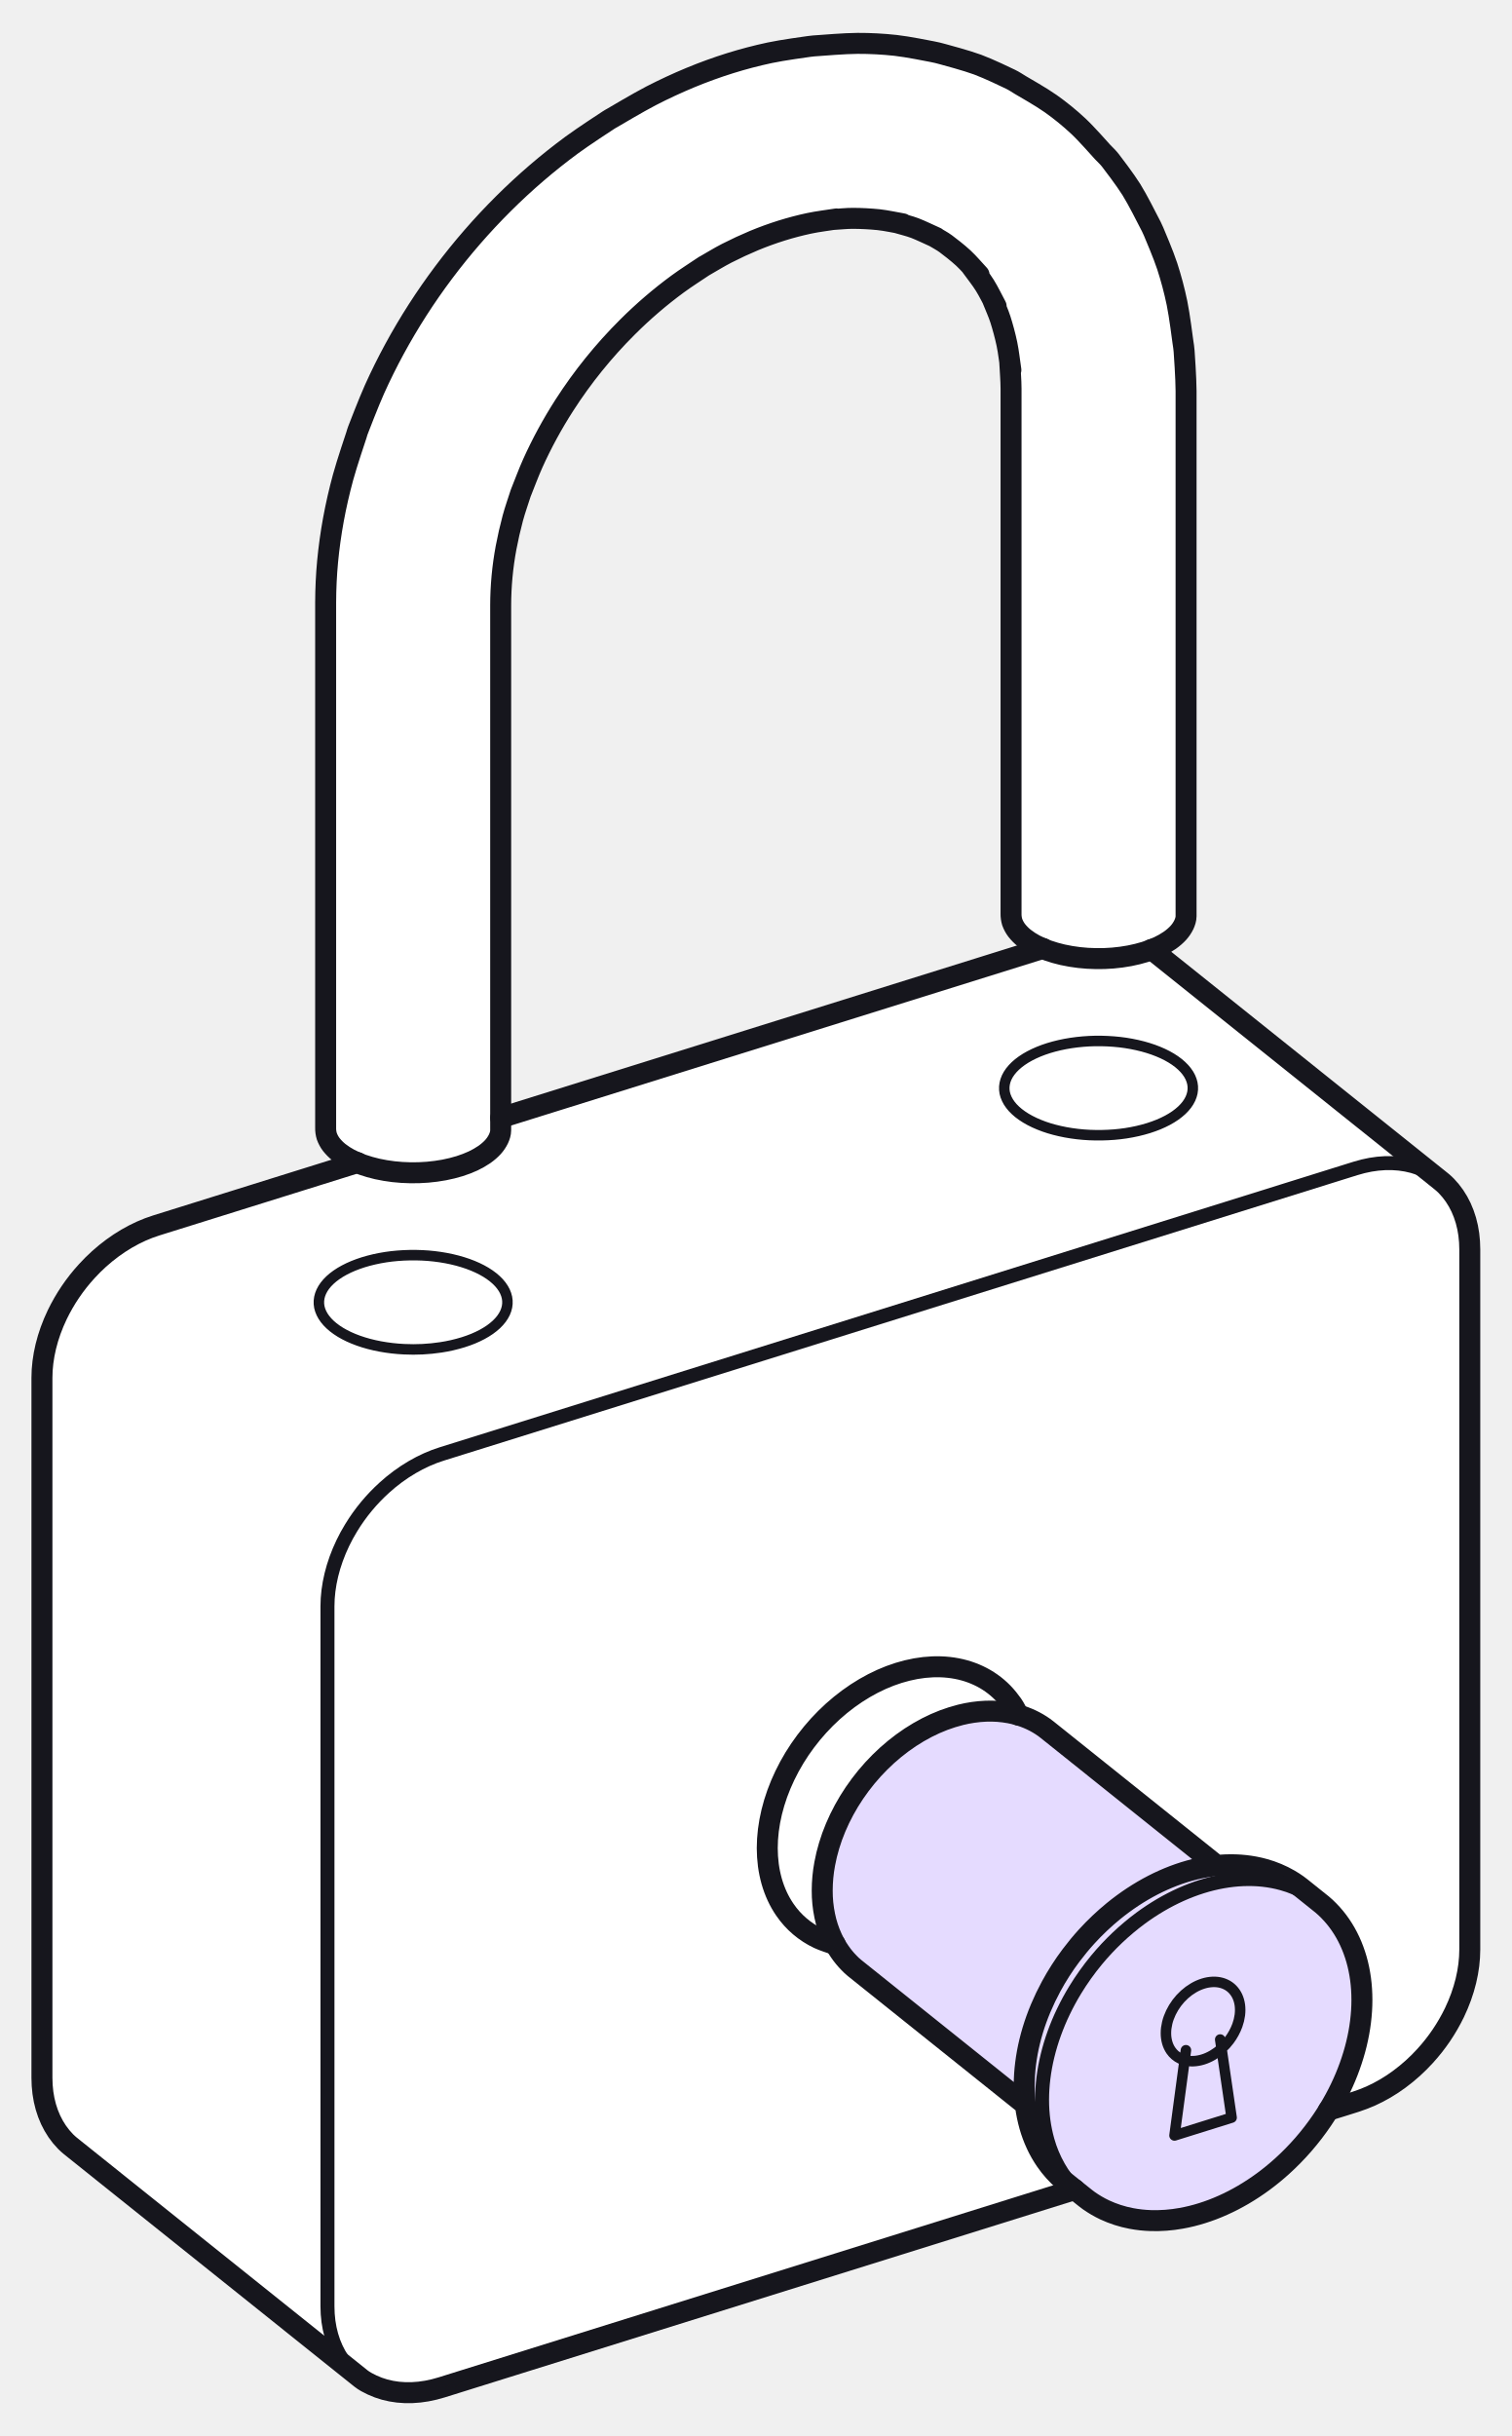
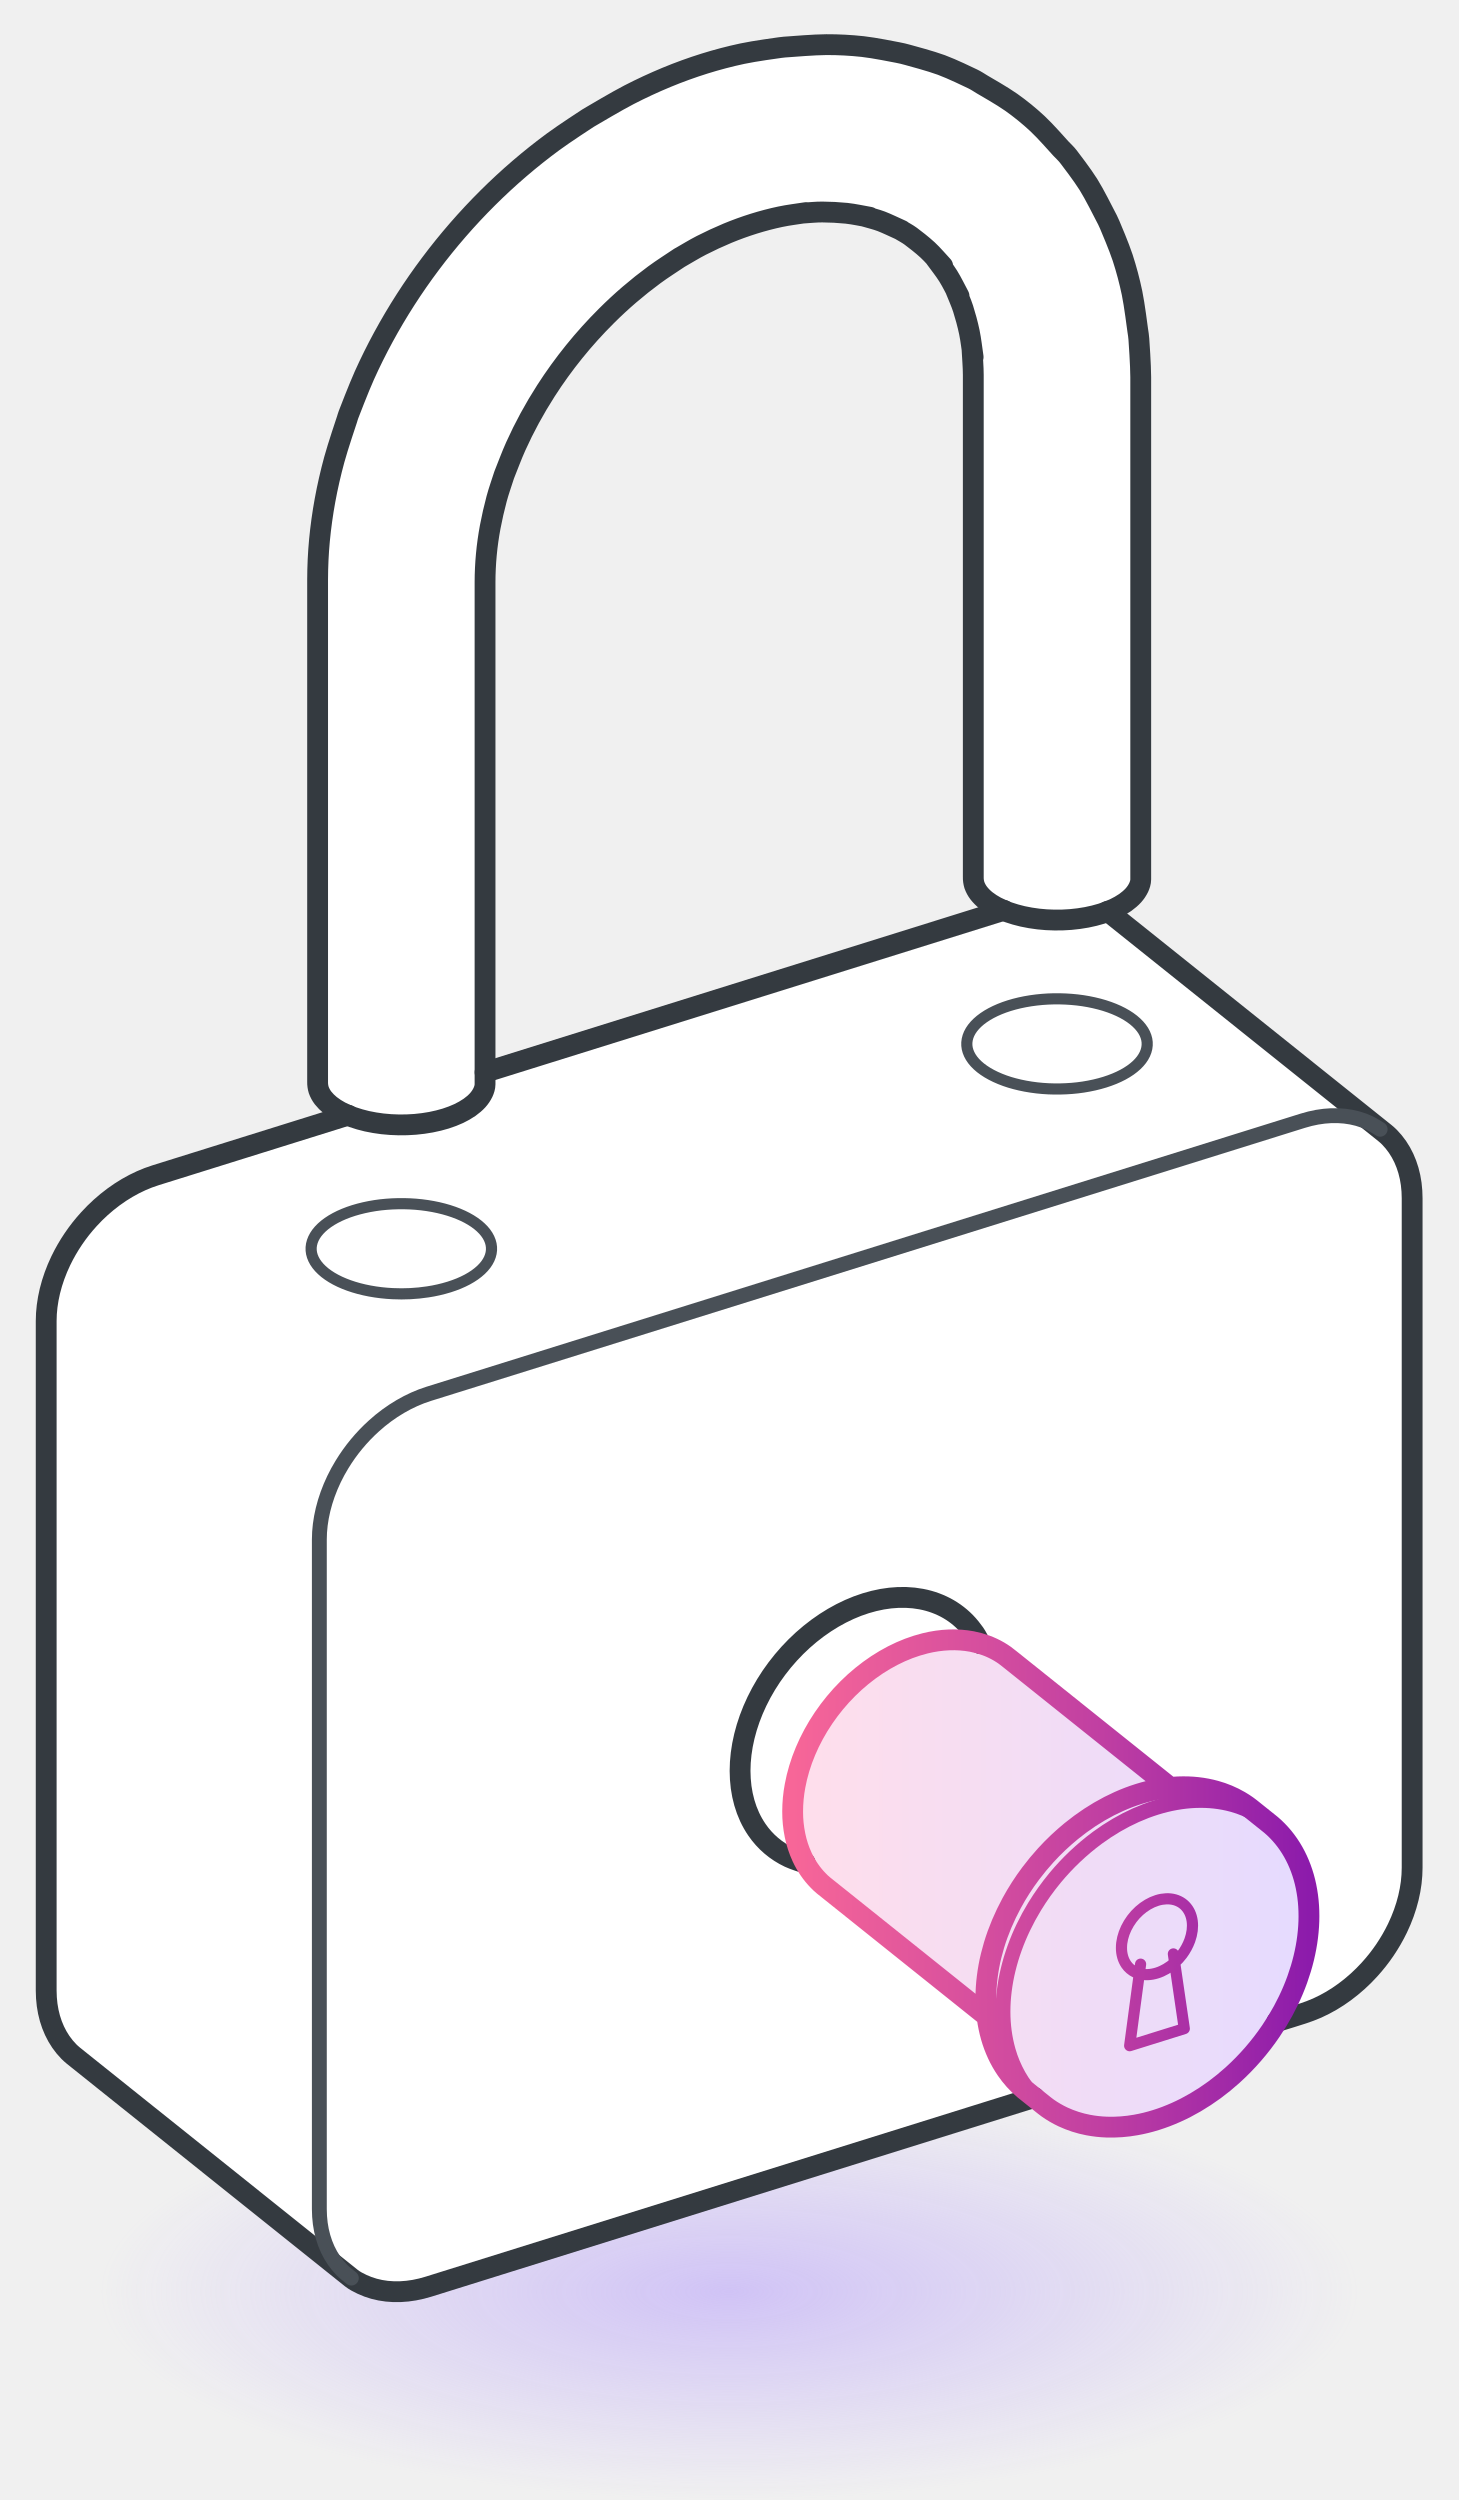
- <svg xmlns="http://www.w3.org/2000/svg" width="108" height="174" viewBox="132.446 23.696 155.109 249.607">
-   <style>path{fill:none;stroke:#16161d;stroke-linejoin:round;stroke-linecap:round}[data-line-role=outline]{stroke-width:2.152}[data-line-role=edge]{stroke-width:1.435}[data-line-role=detail]{stroke-width:1.076}[data-line-role=texture]{stroke-width:.717}[data-fill]{fill:#fff;stroke:none}</style>
+ <svg xmlns="http://www.w3.org/2000/svg" width="98" height="168" viewBox="131.961 23.212 156.078 268.132">
+   <style>path{fill:none;stroke:#495057;stroke-linejoin:round;stroke-linecap:round}[data-line-role=outline]{stroke:#343a40;stroke-width:2.234}[data-item=cylinder] path{stroke:url(#accent-ink)}[data-line-role=edge]{stroke-width:1.596}[data-line-role=detail]{stroke-width:1.197}[data-line-role=texture]{stroke-width:.798}[data-fill]{fill:#fff;stroke:none}</style>
+   <defs>
+     <linearGradient id="accent-ink" x1="216.808" x2="272.183" y1="0" y2="0" gradientUnits="userSpaceOnUse">
+       <stop offset="0%" stop-color="#f76698" />
+       <stop offset="60%" stop-color="#c03fa2" />
+       <stop offset="100%" stop-color="#8c1bab" />
+     </linearGradient>
+     <linearGradient id="accent-fill" x1="216.808" x2="272.183" y1="0" y2="0" gradientUnits="userSpaceOnUse">
+       <stop offset="0%" stop-color="#ffdeeb" />
+       <stop offset="100%" stop-color="#e5dbff" />
+     </linearGradient>
+     <radialGradient id="glow">
+       <stop offset="0%" stop-color="#b197fc" stop-opacity=".5" />
+       <stop offset="100%" stop-color="#b197fc" stop-opacity="0" />
+     </radialGradient>
+   </defs>
+   <ellipse cx="210" cy="269" fill="url(#glow)" rx="67.391" ry="22.344" />
  <path fill="none" d="m271.53 239.16-93.76 29.3-1.53.38-1.51.16-1.45-.05-1.38-.26-1.27-.47-1.15-.68-29.3-23.44-1.01-.86-.85-1.03-.68-1.2-.49-1.33-.3-1.44-.1-1.53V164.9l.1-1.6.3-1.63.49-1.63.68-1.62.85-1.57 1.01-1.49 1.15-1.39 1.28-1.27 1.37-1.12 1.46-.96 1.5-.77 1.53-.58 93.76-29.3 1.53-.37 1.51-.17 1.45.05 1.38.26 1.27.47 1.15.68 29.3 23.44 1.01.86.85 1.04.68 1.19.49 1.33.3 1.44.1 1.53v71.81l-.1 1.6-.3 1.63-.49 1.63-.68 1.62-.85 1.57-1.01 1.49-1.15 1.39-1.28 1.27-1.37 1.12-1.46.96-1.5.77Zm-56.41-17.52-27.97-22.67 1.46.54 1.58.31 1.67.05 1.73-.19 1.76-.43 1.76-.67 1.73-.89 1.67-1.1 1.58-1.29 1.47-1.46 1.32-1.6 1.17-1.71.98-1.81.77-1.86.57-1.88.35-1.87.11-1.83-.11-1.76-.35-1.66-.57-1.53-.77-1.37-.98-1.19-1.17-.99 29.3 23.44-1.33-.78-1.46-.54-1.58-.3-1.67-.06-1.73.19-1.76.43-1.76.67-1.73.89-1.67 1.1-1.58 1.29-1.47 1.46-1.32 1.6-1.17 1.72-.98 1.8-.77 1.86-.57 1.88-.35 1.88-.11 1.83.11 1.76.35 1.66.57 1.53.77 1.37.98 1.19Z" data-fill="body" />
-   <path d="m268.11 218.93.68.64.63.69.56.76.51.81.44.86.38.9.31.96.25.99.17 1.02.11 1.06.03 1.09-.03 1.1-.11 1.13-.17 1.14-.25 1.14-.31 1.15-.38 1.14-.44 1.14-.51 1.12-.56 1.11-.63 1.09-.68 1.06-.73 1.03-.79.99-.83.96-.87.91-.91.86-.95.82-.98.75-1 .7-1.03.64-1.04.58-1.06.51-1.07.44-1.08.37-1.07.3-1.07.23-1.06.15-1.04.08h-1.03l-1.01-.07-.97-.15-.95-.22-.91-.29-.87-.37-.83-.44-.79-.5-.73-.57-1.83-1.47-.68-.63-.63-.7-.57-.75-.5-.81-.45-.86-.37-.91-.32-.95-.24-.99-.18-1.03-.1-1.06-.04-1.08.04-1.11.1-1.12.18-1.14.24-1.15.32-1.14.37-1.15.45-1.13.5-1.13.57-1.11.63-1.08.68-1.06.73-1.03.78-1 .83-.95.88-.91.91-.87.95-.81.97-.76 1.01-.7 1.03-.64 1.04-.58 1.06-.5 1.07-.45 1.07-.37 1.08-.3 1.06-.22 1.06-.16 1.05-.07 1.03-.01 1 .08.98.14.95.22.91.3.87.36.83.44.79.51.73.57Zm-14.17-.18-.87.31-.87.35-.86.42-.85.47-.83.52-.82.57-.79.61-.77.66-.74.7-.71.74-.68.78-.63.81-.6.83-.55.87-.51.88-.46.9-.41.91-.36.93-.31.93-.25.93-.2.93-.14.92-.09.92-.03.89.03.89.09.86.14.83.2.81.25.77.31.74.36.7.41.65.46.62.51.56.55.52-23.8-19.05-.56-.51-.5-.57-.47-.61-.41-.66-.36-.7-.3-.74-.26-.77-.2-.8-.14-.84-.08-.86-.03-.88.03-.9.08-.91.14-.93.2-.93.26-.93.3-.93.36-.92.41-.92.47-.9.5-.88.56-.86.59-.84.64-.81.67-.77.71-.74.74-.7.77-.66.8-.62.82-.57.83-.52.85-.47.86-.41.87-.36.87-.3.87-.24.87-.19.86-.12.85-.07h.84l.81.06.8.12.77.18.74.24.71.3.67.35.64.41.59.46 23.81 19.05-.6-.46-.64-.41-.67-.36-.71-.3-.74-.23-.77-.18-.79-.12-.82-.06h-.84l-.85.06-.86.13-.86.18Z" data-covers="body" data-fill="cylinder" style="fill:#e5dbff" />
+   <path d="m268.11 218.93.68.64.63.69.56.76.51.81.44.86.38.9.31.96.25.99.17 1.02.11 1.06.03 1.09-.03 1.1-.11 1.13-.17 1.14-.25 1.14-.31 1.15-.38 1.14-.44 1.14-.51 1.12-.56 1.11-.63 1.09-.68 1.06-.73 1.03-.79.99-.83.96-.87.91-.91.86-.95.82-.98.75-1 .7-1.03.64-1.04.58-1.06.51-1.07.44-1.08.37-1.07.3-1.07.23-1.06.15-1.04.08h-1.03l-1.01-.07-.97-.15-.95-.22-.91-.29-.87-.37-.83-.44-.79-.5-.73-.57-1.83-1.47-.68-.63-.63-.7-.57-.75-.5-.81-.45-.86-.37-.91-.32-.95-.24-.99-.18-1.03-.1-1.06-.04-1.08.04-1.11.1-1.12.18-1.14.24-1.15.32-1.14.37-1.15.45-1.13.5-1.13.57-1.11.63-1.08.68-1.06.73-1.03.78-1 .83-.95.88-.91.91-.87.95-.81.97-.76 1.01-.7 1.03-.64 1.04-.58 1.06-.5 1.07-.45 1.07-.37 1.08-.3 1.06-.22 1.06-.16 1.05-.07 1.03-.01 1 .08.98.14.95.22.91.3.87.36.83.44.79.51.73.57Zm-14.17-.18-.87.31-.87.35-.86.42-.85.47-.83.52-.82.57-.79.61-.77.66-.74.7-.71.74-.68.78-.63.81-.6.83-.55.87-.51.88-.46.9-.41.91-.36.93-.31.93-.25.93-.2.93-.14.92-.09.92-.03.89.03.89.09.86.14.83.2.81.25.77.31.74.36.7.41.65.46.62.51.56.55.52-23.8-19.05-.56-.51-.5-.57-.47-.61-.41-.66-.36-.7-.3-.74-.26-.77-.2-.8-.14-.84-.08-.86-.03-.88.03-.9.08-.91.14-.93.2-.93.26-.93.3-.93.36-.92.41-.92.47-.9.5-.88.56-.86.59-.84.64-.81.67-.77.71-.74.74-.7.77-.66.8-.62.82-.57.83-.52.85-.47.86-.41.87-.36.87-.3.87-.24.87-.19.86-.12.85-.07h.84l.81.06.8.12.77.18.74.24.71.3.67.35.64.41.59.46 23.81 19.05-.6-.46-.64-.41-.67-.36-.71-.3-.74-.23-.77-.18-.79-.12-.82-.06h-.84l-.85.06-.86.13-.86.18Z" data-covers="body" data-fill="cylinder" style="fill:url(#accent-fill)" />
  <path fill="none" d="M165.86 139.23V85.35l.2-4.19.6-4.3.99-4.35 1.52-4.82 1.7-4.21 2.05-4.12 2.37-4.01 2.67-3.84 2.95-3.65 3.2-3.42 3.41-3.16 3.6-2.86 3.74-2.54 4.4-2.5 4.03-1.87 4.07-1.48 4.06-1.06 4.03-.65.96-.09 4.02-.23 3.9.21 3.74.64 1.1.26 3.59 1.07 3.36 1.5 1.02.59 3.11 1.91 2.82 2.3 3.31 3.52 2.15 3 1.79 3.3.49 1.01 1.4 3.55 1 3.78.61 4 .12.94.2 4.08v53.88l-.22.87-.57.83-.87.77-1.16.66-1.4.54-1.58.39-1.7.23-1.75.06-1.75-.11-1.67-.29-1.52-.43-1.33-.58-1.08-.7-.78-.79-.46-.85-.12-.88V63.42l-.14-2.86.13.95-.41-2.66-.67-2.53-.93-2.36.49 1.01-1.16-2.15-1.4-1.94-.8-.85-1.81-1.48-2.01-1.23 1.02.6-2.18-.97-2.33-.7 1.1.26-2.5-.42-2.59-.14-2.68.15.96-.09-2.8.45-2.83.74-2.82 1.03-2.8 1.29-2.74 1.56.44-.26-2.75 1.87-2.64 2.1-2.51 2.31-2.34 2.52-2.17 2.68-1.96 2.82-1.74 2.94-1.5 3.03-1.25 3.09-.8 2.53-.69 3.02-.41 2.99-.14 2.95v53.84l-.23.87-.56.84-.88.76-1.16.66-1.39.54-1.58.39-1.7.23-1.76.06-1.74-.11-1.67-.28-1.53-.44-1.33-.58-1.07-.7-.78-.79-.46-.85Z" data-covers="body" data-fill="shackle" />
  <g data-item="body">
    <path fill="none" d="M169.127 142.812c-6.886 2.151-20.137 6.289-20.657 6.454q-.782.246-1.53.58c-.498.223-1.017.491-1.504.776s-.985.614-1.452.957a18 18 0 0 0-2.649 2.39 18.6 18.6 0 0 0-3.016 4.453c-.253.527-.485 1.08-.678 1.616a16 16 0 0 0-.493 1.636c-.13.537-.234 1.101-.299 1.629a13 13 0 0 0-.1 1.594v71.815c.001.511.035 1.044.1 1.531s.169.988.299 1.442.3.913.493 1.328.425.825.678 1.193.542.719.852 1.035.666.585 1.011.862 28.946 23.165 29.295 23.441.751.483 1.153.672.838.35 1.275.471.911.212 1.375.263.968.069 1.452.05a11 11 0 0 0 1.503-.164c.496-.088 1.029-.22 1.53-.376l64.957-20.295m26.029-8.132c.926-.289 2.262-.694 2.779-.868a17 17 0 0 0 1.53-.581 16 16 0 0 0 2.956-1.732 18 18 0 0 0 2.649-2.39 18.6 18.6 0 0 0 3.016-4.453c.253-.527.485-1.08.678-1.616s.363-1.1.493-1.637.234-1.101.299-1.629q.098-.793.1-1.593v-71.815a12 12 0 0 0-.1-1.531 10 10 0 0 0-.299-1.442c-.13-.454-.3-.914-.493-1.329a8.4 8.4 0 0 0-.678-1.192 8 8 0 0 0-.852-1.036c-.31-.316-.666-.584-1.011-.861l-29.219-23.38m-32.458 102.051c-.078-.015-.158-.019-.233-.045s-1.003-.324-1.466-.542a8.66 8.66 0 0 1-3.467-2.955 9.6 9.6 0 0 1-.78-1.371 10.5 10.5 0 0 1-.567-1.528 12 12 0 0 1-.344-1.658 14 14 0 0 1-.115-1.761c0-.588.04-1.225.115-1.832s.194-1.257.344-1.874.345-1.266.567-1.882.489-1.253.78-1.858a21 21 0 0 1 2.142-3.52 21.6 21.6 0 0 1 2.791-3.06 21 21 0 0 1 1.582-1.29c.537-.395 1.11-.772 1.669-1.1a18 18 0 0 1 1.729-.892 16 16 0 0 1 1.76-.667 15 15 0 0 1 1.759-.432 13 13 0 0 1 1.729-.189 11.4 11.4 0 0 1 1.67.057c.533.059 1.079.163 1.581.302a9.3 9.3 0 0 1 1.466.543 8.6 8.6 0 0 1 2.488 1.763c.357.363.739.847.98 1.191s.415.73.622 1.095m-53.125-61.272 55.633-17.382" data-line-role="outline" />
    <path fill="none" d="M279.818 144.328c-.384-.224-.751-.482-1.153-.672a8 8 0 0 0-1.274-.472 9 9 0 0 0-1.375-.262 10 10 0 0 0-1.452-.05c-.484.019-1.007.076-1.504.164s-1.029.22-1.53.376l-93.765 29.295q-.782.245-1.53.581c-.498.223-1.017.49-1.503.775a17 17 0 0 0-2.827 2.079 18.6 18.6 0 0 0-3.438 4.153 17.4 17.4 0 0 0-1.53 3.184c-.193.536-.363 1.1-.493 1.637s-.234 1.101-.299 1.629a13 13 0 0 0-.1 1.593v71.815c.001.511.035 1.044.1 1.531s.169.988.299 1.442.3.914.493 1.329.425.824.678 1.192.542.719.852 1.035.673.575 1.01.862" data-line-role="edge" />
    <path fill="none" d="M169.711 153.043a13 13 0 0 0-1.027.37 10 10 0 0 0-.921.433 8 8 0 0 0-.801.49 6 6 0 0 0-.666.538 4.6 4.6 0 0 0-.52.577 3.5 3.5 0 0 0-.364.606 2.8 2.8 0 0 0-.204.625 2.43 2.43 0 0 0 .088 1.262c.068.203.172.422.29.615s.282.409.449.592.386.387.599.558.483.357.739.513.57.323.867.461.648.282.98.4.713.237 1.076.333.766.188 1.154.26a18 18 0 0 0 2.461.284 18.7 18.7 0 0 0 3.756-.189 15.6 15.6 0 0 0 2.298-.524c.347-.108.713-.24 1.027-.369s.646-.286.922-.434.566-.326.8-.49.477-.361.666-.538.379-.388.52-.577.273-.407.365-.606.163-.416.203-.624a2.44 2.44 0 0 0-.088-1.262 3 3 0 0 0-.29-.616 4 4 0 0 0-.448-.592 5.5 5.5 0 0 0-.599-.557 7 7 0 0 0-.74-.514 9 9 0 0 0-.867-.461 12 12 0 0 0-.98-.4 14 14 0 0 0-1.076-.333 16 16 0 0 0-1.154-.26 18 18 0 0 0-2.461-.284 20 20 0 0 0-2.524.044 17 17 0 0 0-2.415.37c-.375.086-.768.191-1.115.299m70.324-21.972c-.347.108-.713.24-1.027.37s-.646.286-.922.434a8 8 0 0 0-.8.49 6 6 0 0 0-.666.538 4.6 4.6 0 0 0-.52.577 3.5 3.5 0 0 0-.365.605 2.8 2.8 0 0 0-.203.625 2.43 2.43 0 0 0 .088 1.262c.068.203.172.422.29.616s.281.409.448.592.386.387.599.557.483.357.74.513.57.323.867.461a12 12 0 0 0 2.056.734c.363.096.766.188 1.154.26a18 18 0 0 0 2.461.284 20 20 0 0 0 2.524-.044 17 17 0 0 0 2.415-.37c.375-.086.768-.191 1.115-.299a13 13 0 0 0 1.027-.37c.314-.129.645-.285.921-.433s.567-.326.801-.49.477-.361.666-.538.379-.388.52-.577a3.5 3.5 0 0 0 .364-.606c.092-.199.164-.418.204-.625a2.43 2.43 0 0 0-.088-1.262 3 3 0 0 0-.29-.616 4 4 0 0 0-.449-.591 5.6 5.6 0 0 0-.599-.558 7 7 0 0 0-.739-.513 9 9 0 0 0-.867-.461 12 12 0 0 0-.98-.4 14 14 0 0 0-1.076-.333 17 17 0 0 0-2.366-.443 20 20 0 0 0-2.514-.121 19 19 0 0 0-2.491.209c-.397.061-.808.139-1.183.224s-.768.191-1.115.299" data-line-role="detail" />
  </g>
  <path fill="none" d="M185.868 74.152c-.27.854-.577 1.697-.809 2.562a42 42 0 0 0-.688 3.017 32.6 32.6 0 0 0-.554 5.936c-.002.984.001 53.54 0 53.841s-.1.601-.226.874a3.6 3.6 0 0 1-.562.834c-.224.249-.56.541-.877.763a8.4 8.4 0 0 1-1.159.664c-.403.19-.919.389-1.394.537s-1.046.29-1.578.391-1.13.182-1.7.23a18 18 0 0 1-3.504-.053 17 17 0 0 1-1.669-.281 14 14 0 0 1-1.527-.439 10.5 10.5 0 0 1-1.326-.579 7.4 7.4 0 0 1-1.075-.698 5 5 0 0 1-.783-.789 3.2 3.2 0 0 1-.459-.85 2.8 2.8 0 0 1-.119-.878c-.001-.295-.005-52.479 0-53.88s.069-2.803.2-4.197.336-2.877.597-4.3.6-2.91.99-4.343 1.321-4.184 1.372-4.344.091-.325.153-.481 1.082-2.826 1.702-4.205a62 62 0 0 1 2.046-4.125 64 64 0 0 1 5.042-7.85 65 65 0 0 1 6.145-7.07 63 63 0 0 1 3.413-3.155 62 62 0 0 1 3.597-2.861c1.216-.894 3.604-2.444 3.747-2.54s.296-.178.446-.263 2.635-1.566 3.951-2.244a54 54 0 0 1 4.028-1.869 49 49 0 0 1 4.067-1.475 46 46 0 0 1 4.068-1.067c1.33-.282 3.71-.601 4.028-.648s.639-.069.96-.089 2.715-.224 4.017-.228a35 35 0 0 1 3.9.206c1.258.139 3.373.57 3.743.639q.555.104 1.098.26c.362.103 2.438.651 3.588 1.076s3.005 1.325 3.361 1.495.685.393 1.022.598 2.121 1.207 3.11 1.908a27 27 0 0 1 2.82 2.295c.887.826 2.231 2.376 2.501 2.663s.567.551.807.864 1.498 1.952 2.15 2.993 1.614 2.972 1.789 3.303.35.663.493 1.009 1 2.339 1.395 3.546a36 36 0 0 1 1.006 3.788c.265 1.279.561 3.679.608 3.994s.102.63.122.948.195 2.712.2 4.071.001 53.58 0 53.881-.1.6-.226.873a3.6 3.6 0 0 1-.562.834c-.224.249-.56.541-.878.764a8.3 8.3 0 0 1-1.158.663c-.402.189-.919.389-1.395.538s-1.045.29-1.577.391a17 17 0 0 1-3.457.289 16.6 16.6 0 0 1-3.416-.394 14 14 0 0 1-1.527-.439 11 11 0 0 1-1.326-.579 7.4 7.4 0 0 1-1.076-.697 4.8 4.8 0 0 1-.782-.789 3.2 3.2 0 0 1-.459-.85 2.8 2.8 0 0 1-.119-.879c-.001-.296.002-52.956 0-53.841s-.086-1.767-.129-2.651m-50.195 13.404c.416-1.028.793-2.073 1.248-3.085a45 45 0 0 1 1.502-3.029 47 47 0 0 1 1.741-2.94 47.8 47.8 0 0 1 6.474-8.015 45 45 0 0 1 5.148-4.419c.892-.656 1.834-1.243 2.751-1.864m-.083.056c.794-.451 1.568-.937 2.381-1.353a41 41 0 0 1 2.798-1.298 34 34 0 0 1 2.826-1.025c.929-.29 1.901-.545 2.825-.741s1.866-.3 2.799-.45m-.336.054c.684-.039 1.368-.119 2.053-.116a28 28 0 0 1 2.598.137c.839.093 1.663.284 2.495.426m-.531-.091c.588.176 1.19.311 1.764.529s1.455.647 2.183.971m-.165-.074c.382.234.785.437 1.146.703s1.244.946 1.815 1.478 1.074 1.143 1.611 1.714m-.792-.842c.461.641.964 1.253 1.382 1.922s.774 1.43 1.161 2.145m-.349-.644c.262.666.568 1.317.787 1.998s.493 1.672.67 2.525.27 1.774.405 2.661" data-item="shackle" data-line-role="outline" />
  <g data-item="cylinder">
    <path fill="none" d="M268.111 218.932q.356.3.681.634a10.6 10.6 0 0 1 1.193 1.45c.178.259.349.532.506.809a12 12 0 0 1 .821 1.769 13 13 0 0 1 .556 1.943 15 15 0 0 1 .28 2.086 17 17 0 0 1 0 2.192 19 19 0 0 1-.28 2.26 21 21 0 0 1-.556 2.291 23 23 0 0 1-.821 2.282 24 24 0 0 1-1.073 2.233 26 26 0 0 1-1.307 2.148 26.3 26.3 0 0 1-4.132 4.754 25 25 0 0 1-1.925 1.571 24 24 0 0 1-2.033 1.339c-.343.201-.698.396-1.046.576a21 21 0 0 1-2.128.951c-.354.134-.719.26-1.073.371s-.719.213-1.073.3-.718.163-1.069.226a15 15 0 0 1-3.132.233 13 13 0 0 1-1.983-.219 11.5 11.5 0 0 1-2.732-.881 11 11 0 0 1-1.614-.941c-.253-.179-.491-.378-.734-.571a235 235 0 0 1-1.831-1.466 10.6 10.6 0 0 1-1.873-2.084 11.3 11.3 0 0 1-.95-1.67 12.6 12.6 0 0 1-.69-1.86 15 15 0 0 1-.418-2.018 16 16 0 0 1-.141-2.144 18 18 0 0 1 .141-2.231 20 20 0 0 1 .418-2.28 22 22 0 0 1 .69-2.292c.136-.378.286-.762.444-1.137a26 26 0 0 1 1.073-2.233 25.6 25.6 0 0 1 2.04-3.177 27 27 0 0 1 1.614-1.95 26 26 0 0 1 2.732-2.588 25 25 0 0 1 1.983-1.458 23 23 0 0 1 2.073-1.215 21 21 0 0 1 2.128-.951c.354-.134.719-.26 1.073-.371s.719-.213 1.073-.3a17 17 0 0 1 2.128-.378 15 15 0 0 1 2.074-.081 13 13 0 0 1 1.983.219c.318.061.639.136.947.221a11 11 0 0 1 2.614 1.097q.404.236.784.505c.253.179.491.378.734.571a235 235 0 0 1 1.831 1.465m-30.453 20.536-17.541-14.036a6 6 0 0 1-.554-.516 8.5 8.5 0 0 1-.968-1.178 9 9 0 0 1-.772-1.356 10.5 10.5 0 0 1-.758-2.317 12.4 12.4 0 0 1-.257-2.576 15 15 0 0 1 .257-2.736 17 17 0 0 1 .451-1.861 18 18 0 0 1 .667-1.854 20 20 0 0 1 .872-1.815 21 21 0 0 1 1.062-1.745 22 22 0 0 1 1.233-1.644 21 21 0 0 1 1.384-1.517 20.4 20.4 0 0 1 3.121-2.547 19 19 0 0 1 1.685-.987 17 17 0 0 1 1.729-.773 16 16 0 0 1 1.744-.545 13 13 0 0 1 2.578-.371 11 11 0 0 1 2.446.176 10 10 0 0 1 1.511.419q.362.134.709.297a8.6 8.6 0 0 1 1.311.765c.205.146.399.307.596.464l17.132 13.708" data-line-role="outline" />
    <path fill="none" d="M243.437 248.738c-.227-.212-.464-.413-.681-.635a11 11 0 0 1-1.699-2.259 12.2 12.2 0 0 1-1.133-2.72 15 15 0 0 1-.418-2.019 16 16 0 0 1-.141-2.144 18 18 0 0 1 .141-2.231 20 20 0 0 1 .418-2.28 22 22 0 0 1 .69-2.291 23 23 0 0 1 .95-2.263 25 25 0 0 1 1.192-2.195 26.5 26.5 0 0 1 2.199-3.085 26 26 0 0 1 4.54-4.301 24 24 0 0 1 2.032-1.339c.343-.201.698-.396 1.046-.576a21 21 0 0 1 2.128-.951c.354-.134.719-.26 1.073-.371s.719-.213 1.073-.3a17 17 0 0 1 2.128-.378 15 15 0 0 1 2.074-.081 13 13 0 0 1 1.983.219c.318.061.639.136.947.221a11 11 0 0 1 2.614 1.097q.404.236.784.505c.253.179.489.381.734.571" data-line-role="edge" />
    <path fill="none" d="M255.884 227.04a4.7 4.7 0 0 0-.986.441 5.6 5.6 0 0 0-.919.675 6 6 0 0 0-.789.865 6.3 6.3 0 0 0-.605.995 6 6 0 0 0-.22.525 5 5 0 0 0-.258 1.061 4 4 0 0 0-.032.518 3.4 3.4 0 0 0 .13.967 2.8 2.8 0 0 0 .38.819 2.5 2.5 0 0 0 .98.835c.131.062.272.114.414.153a3 3 0 0 0 .919.102c.157-.006.328-.025.489-.054a4.2 4.2 0 0 0 .994-.31c.162-.072.331-.159.489-.252a5.6 5.6 0 0 0 .919-.676 6 6 0 0 0 .789-.865 6 6 0 0 0 .825-1.52 5 5 0 0 0 .258-1.061c.021-.172.032-.352.032-.518s-.011-.339-.032-.497a3.4 3.4 0 0 0-.098-.469 3 3 0 0 0-.16-.432 2.7 2.7 0 0 0-.497-.724 2.4 2.4 0 0 0-.703-.498 2.6 2.6 0 0 0-.414-.154 3 3 0 0 0-.919-.101 4 4 0 0 0-.489.053 4 4 0 0 0-.497.122m-1.758 6.833-1.172 8.745 5.86-1.831-1.172-8.012" data-line-role="detail" />
  </g>
</svg>
